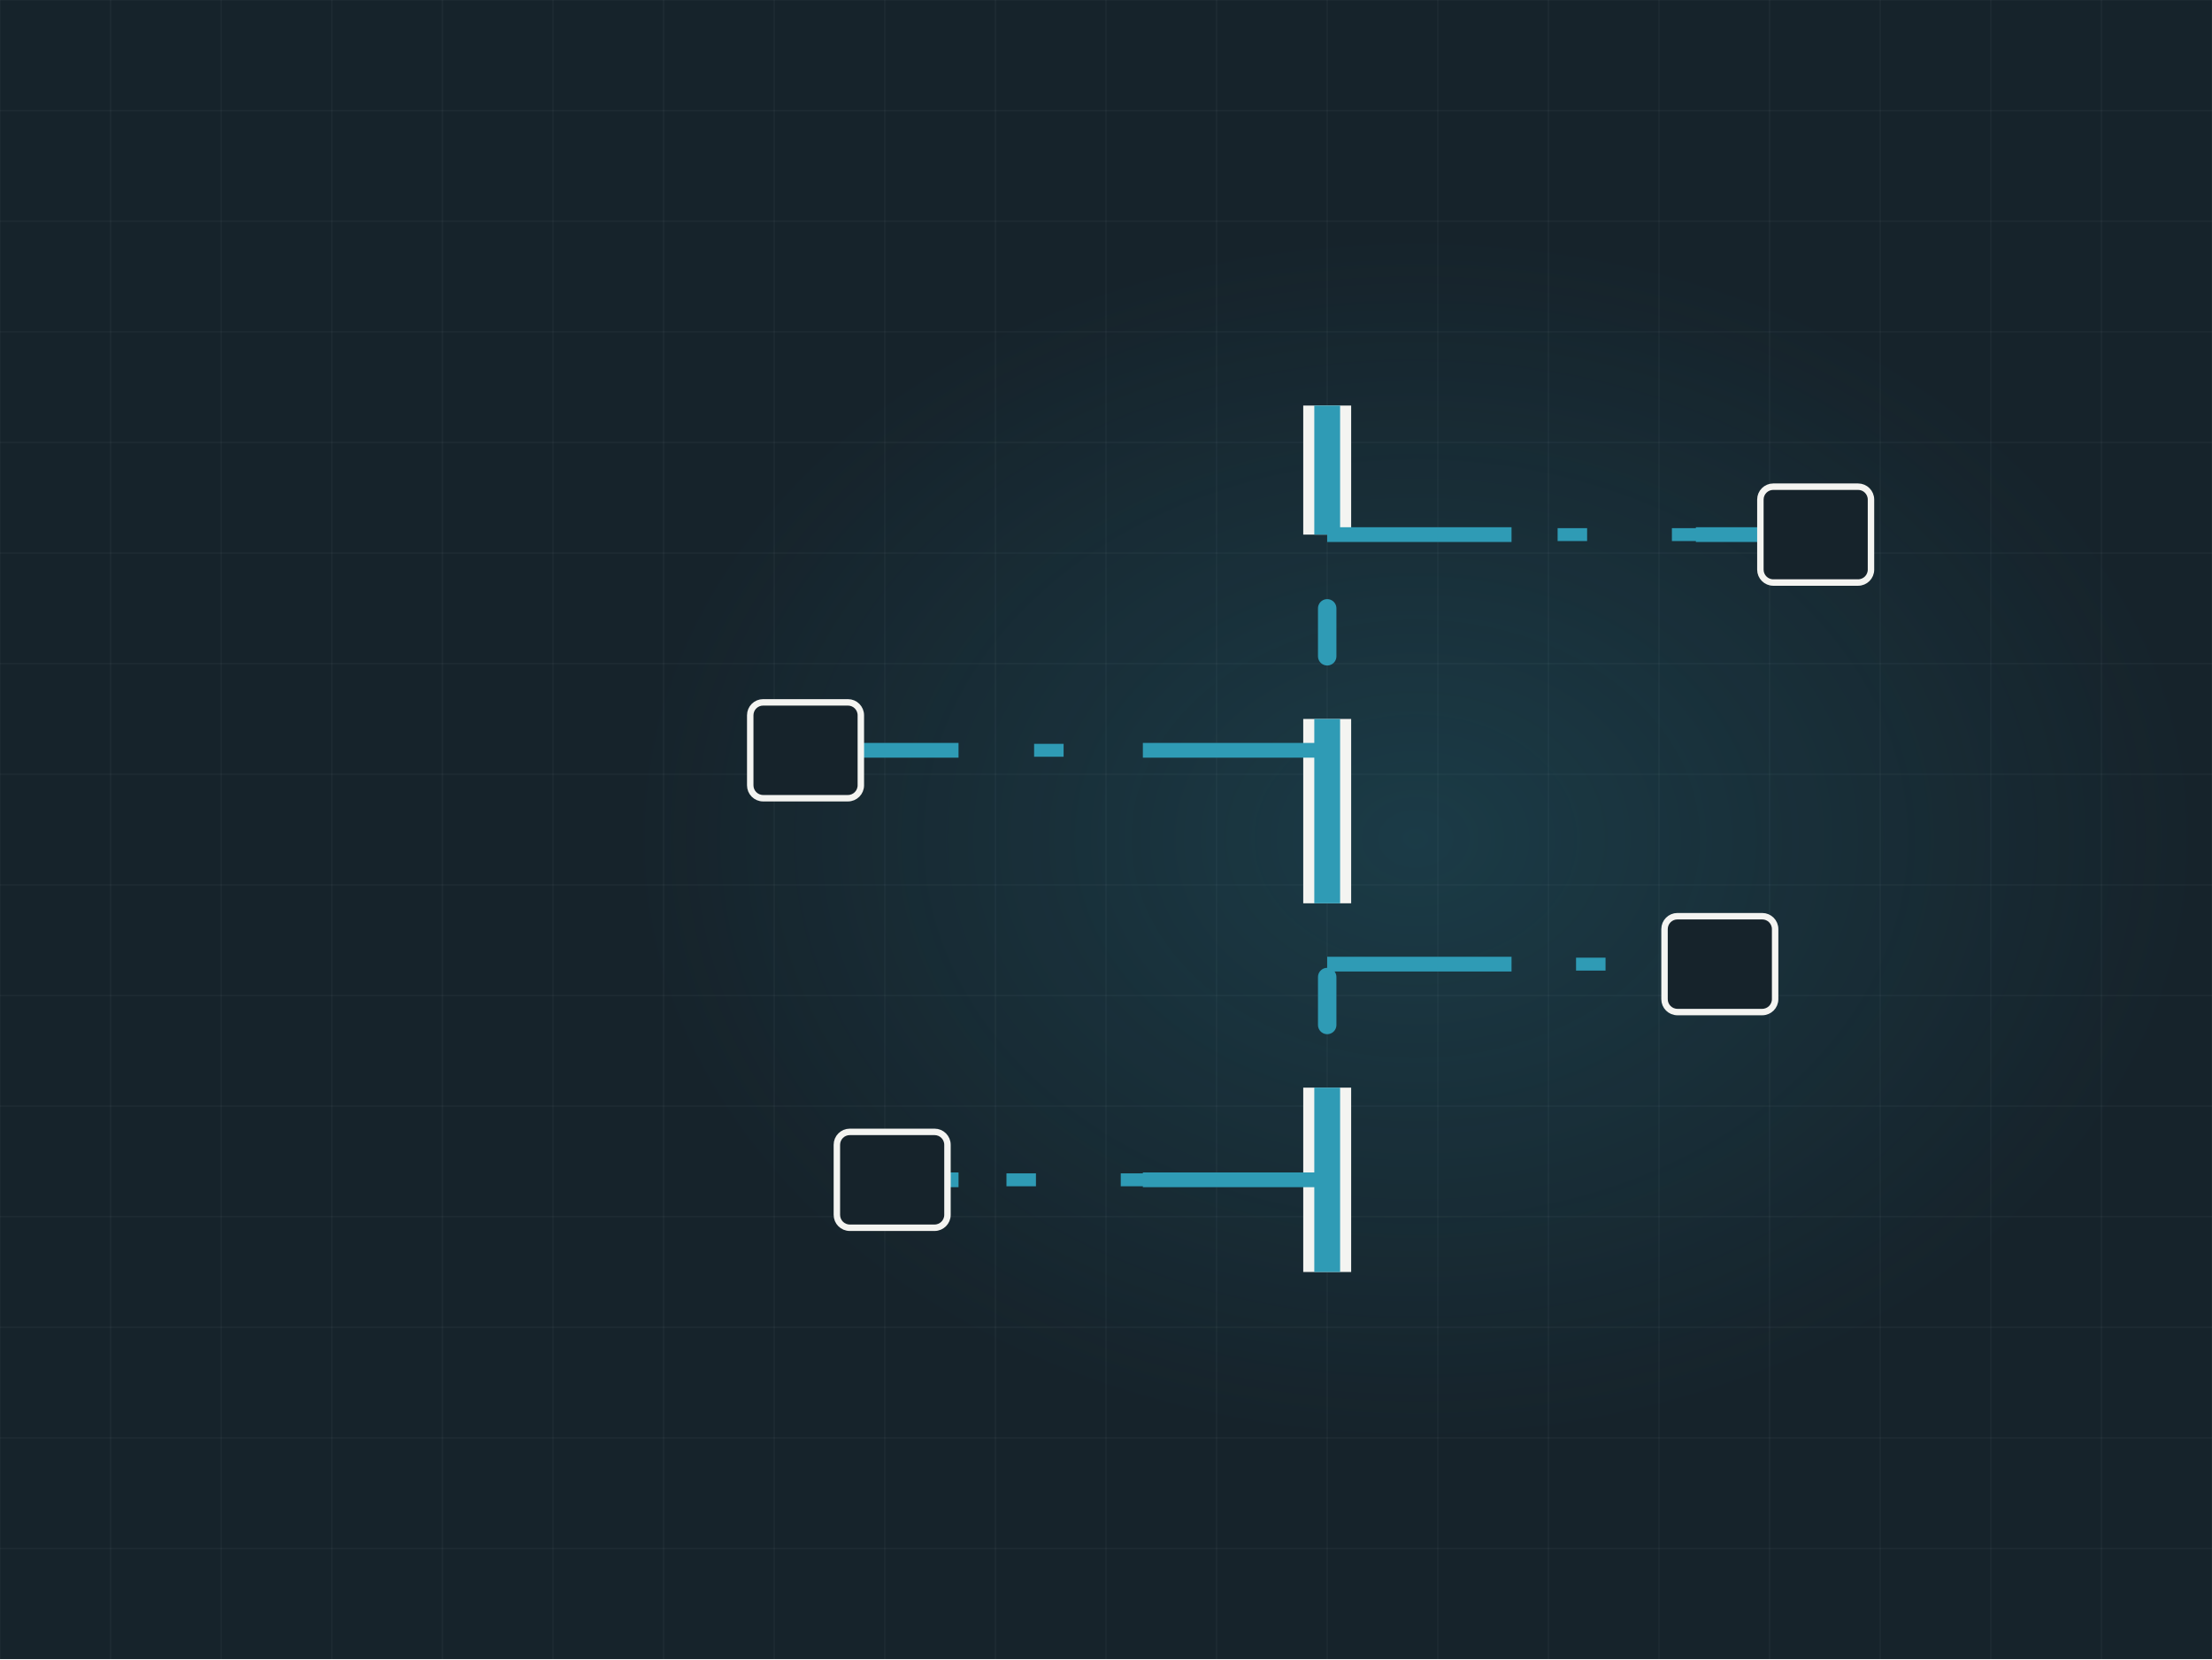
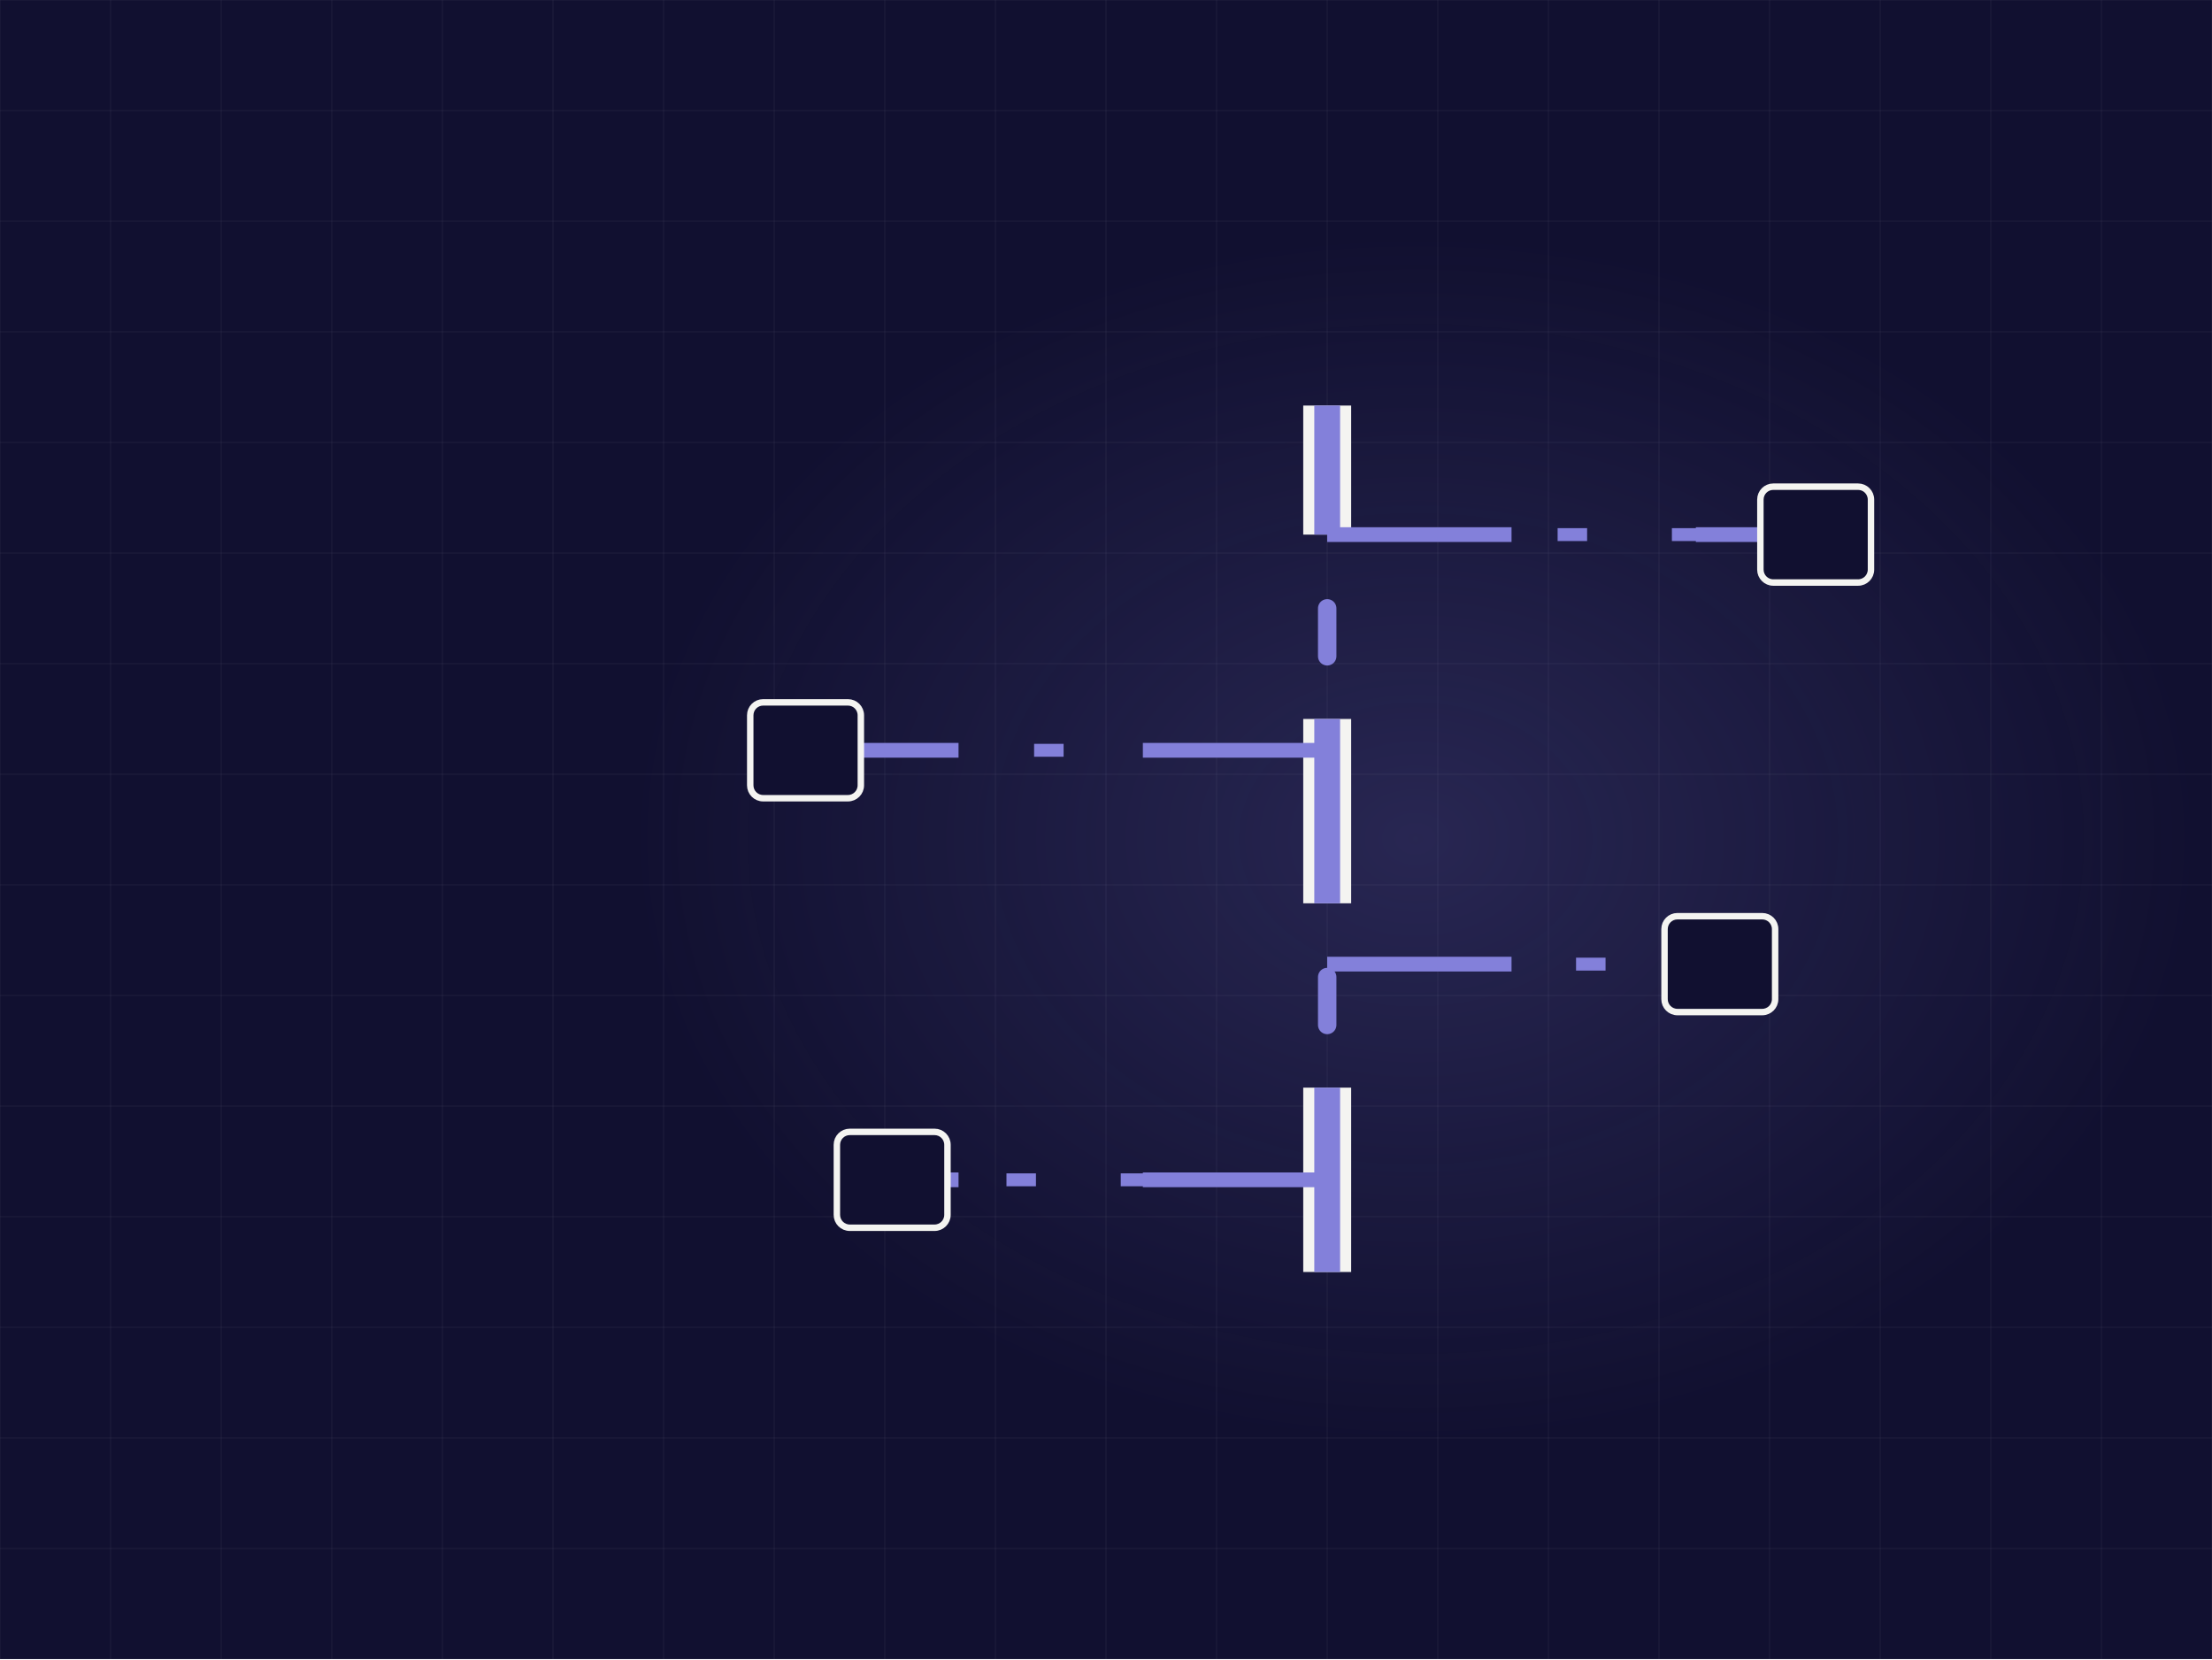
<svg xmlns="http://www.w3.org/2000/svg" viewBox="0 0 1200 900" width="1200" height="900" role="img" aria-label="Plumbing riser stack">
  <defs>
    <radialGradient id="glow">
-       <stop offset="0%" stop-color="#2f9bb5" stop-opacity=".20" />
-       <stop offset="100%" stop-color="#2f9bb5" stop-opacity="0" />
+       <stop offset="0%" stop-color="#8380da" stop-opacity=".20" />
+       <stop offset="100%" stop-color="#8380da" stop-opacity="0" />
    </radialGradient>
  </defs>
  <style>.dw{stroke-dasharray:100;stroke-dashoffset:100;animation:dw 11.58s ease-in-out infinite}@keyframes dw{0%{stroke-dashoffset:100}24%{stroke-dashoffset:0}84%{stroke-dashoffset:0;opacity:1}95%{stroke-dashoffset:0;opacity:0}100%{stroke-dashoffset:100;opacity:0}}.cur{animation:fl 2.53s linear infinite}@keyframes fl{0%{stroke-dashoffset:200}100%{stroke-dashoffset:0}}.valve{animation:vv 11.58s ease-in-out infinite;transform-origin:560px 300px}@keyframes vv{0%,20%{transform:translate(560px,300px) rotate(0deg)}45%{transform:translate(560px,300px) rotate(150deg)}100%{transform:translate(560px,300px) rotate(150deg)}}.st{opacity:0;animation:stg 11.58s ease-in-out infinite}@keyframes stg{0%,12%{opacity:0;transform:scale(.7)}30%{opacity:1;transform:scale(1)}84%{opacity:1}95%,100%{opacity:0}}@media (prefers-reduced-motion: reduce){*{animation:none!important}.dw{stroke-dashoffset:0!important}[class]{opacity:1!important}}/*rest-state*/.dw{stroke-dashoffset:0;opacity:1}.st{opacity:1}</style>
-   <rect width="1200" height="900" fill="#16232b" />
+   <rect width="1200" height="900" fill="#111030" />
  <line x1="0" y1="0" x2="0" y2="900" stroke="#f4f4f1" stroke-width="1" opacity=".028" />
  <line x1="60" y1="0" x2="60" y2="900" stroke="#f4f4f1" stroke-width="1" opacity=".028" />
  <line x1="120" y1="0" x2="120" y2="900" stroke="#f4f4f1" stroke-width="1" opacity=".028" />
  <line x1="180" y1="0" x2="180" y2="900" stroke="#f4f4f1" stroke-width="1" opacity=".028" />
  <line x1="240" y1="0" x2="240" y2="900" stroke="#f4f4f1" stroke-width="1" opacity=".028" />
  <line x1="300" y1="0" x2="300" y2="900" stroke="#f4f4f1" stroke-width="1" opacity=".028" />
  <line x1="360" y1="0" x2="360" y2="900" stroke="#f4f4f1" stroke-width="1" opacity=".028" />
  <line x1="420" y1="0" x2="420" y2="900" stroke="#f4f4f1" stroke-width="1" opacity=".028" />
  <line x1="480" y1="0" x2="480" y2="900" stroke="#f4f4f1" stroke-width="1" opacity=".028" />
  <line x1="540" y1="0" x2="540" y2="900" stroke="#f4f4f1" stroke-width="1" opacity=".028" />
  <line x1="600" y1="0" x2="600" y2="900" stroke="#f4f4f1" stroke-width="1" opacity=".028" />
  <line x1="660" y1="0" x2="660" y2="900" stroke="#f4f4f1" stroke-width="1" opacity=".028" />
  <line x1="720" y1="0" x2="720" y2="900" stroke="#f4f4f1" stroke-width="1" opacity=".028" />
  <line x1="780" y1="0" x2="780" y2="900" stroke="#f4f4f1" stroke-width="1" opacity=".028" />
  <line x1="840" y1="0" x2="840" y2="900" stroke="#f4f4f1" stroke-width="1" opacity=".028" />
  <line x1="900" y1="0" x2="900" y2="900" stroke="#f4f4f1" stroke-width="1" opacity=".028" />
  <line x1="960" y1="0" x2="960" y2="900" stroke="#f4f4f1" stroke-width="1" opacity=".028" />
  <line x1="1020" y1="0" x2="1020" y2="900" stroke="#f4f4f1" stroke-width="1" opacity=".028" />
  <line x1="1080" y1="0" x2="1080" y2="900" stroke="#f4f4f1" stroke-width="1" opacity=".028" />
  <line x1="1140" y1="0" x2="1140" y2="900" stroke="#f4f4f1" stroke-width="1" opacity=".028" />
  <line x1="1200" y1="0" x2="1200" y2="900" stroke="#f4f4f1" stroke-width="1" opacity=".028" />
  <line x1="0" y1="0" x2="1200" y2="0" stroke="#f4f4f1" stroke-width="1" opacity=".028" />
  <line x1="0" y1="60" x2="1200" y2="60" stroke="#f4f4f1" stroke-width="1" opacity=".028" />
  <line x1="0" y1="120" x2="1200" y2="120" stroke="#f4f4f1" stroke-width="1" opacity=".028" />
  <line x1="0" y1="180" x2="1200" y2="180" stroke="#f4f4f1" stroke-width="1" opacity=".028" />
  <line x1="0" y1="240" x2="1200" y2="240" stroke="#f4f4f1" stroke-width="1" opacity=".028" />
  <line x1="0" y1="300" x2="1200" y2="300" stroke="#f4f4f1" stroke-width="1" opacity=".028" />
  <line x1="0" y1="360" x2="1200" y2="360" stroke="#f4f4f1" stroke-width="1" opacity=".028" />
  <line x1="0" y1="420" x2="1200" y2="420" stroke="#f4f4f1" stroke-width="1" opacity=".028" />
  <line x1="0" y1="480" x2="1200" y2="480" stroke="#f4f4f1" stroke-width="1" opacity=".028" />
  <line x1="0" y1="540" x2="1200" y2="540" stroke="#f4f4f1" stroke-width="1" opacity=".028" />
  <line x1="0" y1="600" x2="1200" y2="600" stroke="#f4f4f1" stroke-width="1" opacity=".028" />
  <line x1="0" y1="660" x2="1200" y2="660" stroke="#f4f4f1" stroke-width="1" opacity=".028" />
  <line x1="0" y1="720" x2="1200" y2="720" stroke="#f4f4f1" stroke-width="1" opacity=".028" />
  <line x1="0" y1="780" x2="1200" y2="780" stroke="#f4f4f1" stroke-width="1" opacity=".028" />
  <line x1="0" y1="840" x2="1200" y2="840" stroke="#f4f4f1" stroke-width="1" opacity=".028" />
  <line x1="0" y1="900" x2="1200" y2="900" stroke="#f4f4f1" stroke-width="1" opacity=".028" />
  <ellipse cx="768" cy="455" rx="430" ry="330" fill="url(#glow)" />
  <path class="dw" d="M720,690 L720,220" pathLength="100" stroke="#f4f4f1" stroke-width="26" opacity=".26" fill="none" style="animation-delay:0s" />
-   <path class="dw" d="M720,690 L720,220" pathLength="100" stroke="#2f9bb5" stroke-width="14" opacity=".45" fill="none" style="animation-delay:.2s" />
-   <path class="dw" d="M720,290 L985,290" pathLength="100" stroke="#2f9bb5" stroke-width="8" opacity=".6" fill="none" style="animation-delay:0.70s" />
-   <path class="cur" d="M985,290 L720,290" fill="none" stroke="#2f9bb5" stroke-width="7" stroke-dasharray="16 46" />
-   <rect class="st" x="955" y="264" width="60" height="52" rx="7" fill="#16232b" stroke="#f4f4f1" stroke-width="3.5" opacity=".85" style="animation-delay:1.20s" />
-   <path class="dw" d="M720,407 L437,407" pathLength="100" stroke="#2f9bb5" stroke-width="8" opacity=".6" fill="none" style="animation-delay:0.94s" />
-   <path class="cur" d="M437,407 L720,407" fill="none" stroke="#2f9bb5" stroke-width="7" stroke-dasharray="16 46" />
-   <rect class="st" x="407" y="381" width="60" height="52" rx="7" fill="#16232b" stroke="#f4f4f1" stroke-width="3.5" opacity=".85" style="animation-delay:1.40s" />
-   <path class="dw" d="M720,523 L933,523" pathLength="100" stroke="#2f9bb5" stroke-width="8" opacity=".6" fill="none" style="animation-delay:1.18s" />
-   <path class="cur" d="M933,523 L720,523" fill="none" stroke="#2f9bb5" stroke-width="7" stroke-dasharray="16 46" />
-   <rect class="st" x="903" y="497" width="60" height="52" rx="7" fill="#16232b" stroke="#f4f4f1" stroke-width="3.5" opacity=".85" style="animation-delay:1.60s" />
-   <path class="dw" d="M720,640 L484,640" pathLength="100" stroke="#2f9bb5" stroke-width="8" opacity=".6" fill="none" style="animation-delay:1.42s" />
-   <path class="cur" d="M484,640 L720,640" fill="none" stroke="#2f9bb5" stroke-width="7" stroke-dasharray="16 46" />
-   <rect class="st" x="454" y="614" width="60" height="52" rx="7" fill="#16232b" stroke="#f4f4f1" stroke-width="3.5" opacity=".85" style="animation-delay:1.80s" />
-   <path class="cur" d="M720,230 L720,680" fill="none" stroke="#2f9bb5" stroke-width="10" stroke-dasharray="26 74" stroke-linecap="round" />
+   <path class="dw" d="M720,690 L720,220" pathLength="100" stroke="#8380da" stroke-width="14" opacity=".45" fill="none" style="animation-delay:.2s" />
+   <path class="dw" d="M720,290 L985,290" pathLength="100" stroke="#8380da" stroke-width="8" opacity=".6" fill="none" style="animation-delay:0.70s" />
+   <path class="cur" d="M985,290 L720,290" fill="none" stroke="#8380da" stroke-width="7" stroke-dasharray="16 46" />
+   <rect class="st" x="955" y="264" width="60" height="52" rx="7" fill="#111030" stroke="#f4f4f1" stroke-width="3.5" opacity=".85" style="animation-delay:1.20s" />
+   <path class="dw" d="M720,407 L437,407" pathLength="100" stroke="#8380da" stroke-width="8" opacity=".6" fill="none" style="animation-delay:0.94s" />
+   <path class="cur" d="M437,407 L720,407" fill="none" stroke="#8380da" stroke-width="7" stroke-dasharray="16 46" />
+   <rect class="st" x="407" y="381" width="60" height="52" rx="7" fill="#111030" stroke="#f4f4f1" stroke-width="3.5" opacity=".85" style="animation-delay:1.40s" />
+   <path class="dw" d="M720,523 L933,523" pathLength="100" stroke="#8380da" stroke-width="8" opacity=".6" fill="none" style="animation-delay:1.18s" />
+   <path class="cur" d="M933,523 L720,523" fill="none" stroke="#8380da" stroke-width="7" stroke-dasharray="16 46" />
+   <rect class="st" x="903" y="497" width="60" height="52" rx="7" fill="#111030" stroke="#f4f4f1" stroke-width="3.5" opacity=".85" style="animation-delay:1.60s" />
+   <path class="dw" d="M720,640 L484,640" pathLength="100" stroke="#8380da" stroke-width="8" opacity=".6" fill="none" style="animation-delay:1.42s" />
+   <path class="cur" d="M484,640 L720,640" fill="none" stroke="#8380da" stroke-width="7" stroke-dasharray="16 46" />
+   <rect class="st" x="454" y="614" width="60" height="52" rx="7" fill="#111030" stroke="#f4f4f1" stroke-width="3.5" opacity=".85" style="animation-delay:1.80s" />
+   <path class="cur" d="M720,230 L720,680" fill="none" stroke="#8380da" stroke-width="10" stroke-dasharray="26 74" stroke-linecap="round" />
</svg>
